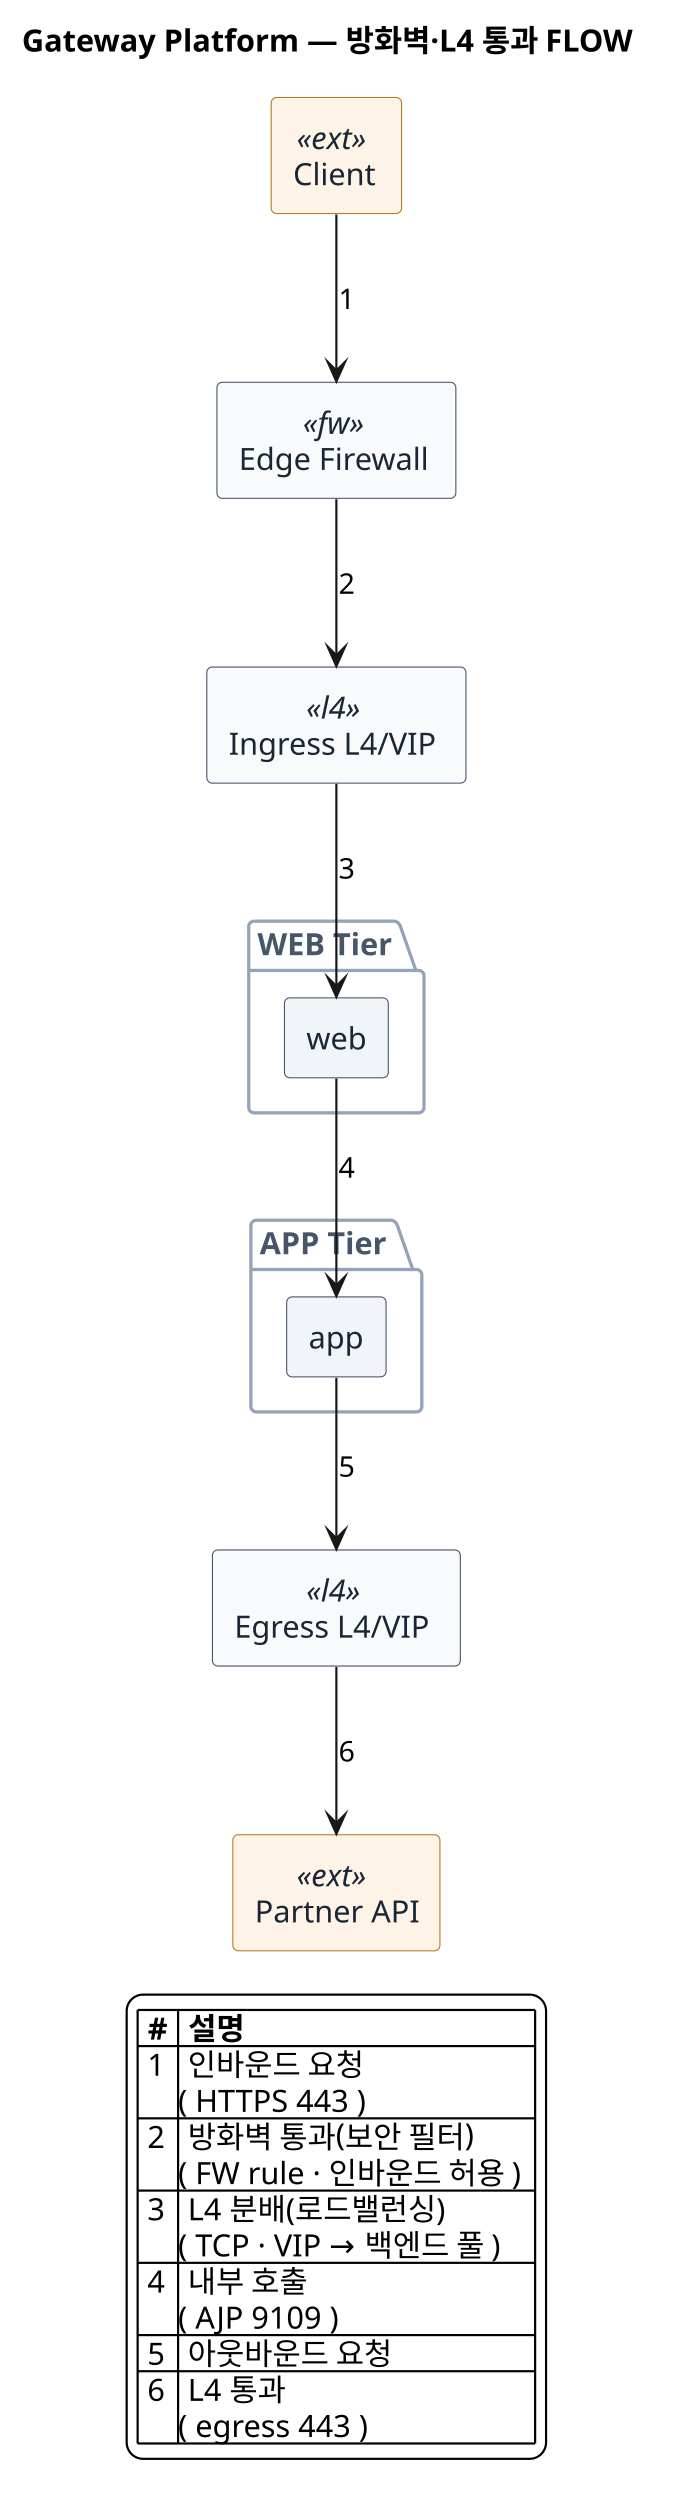
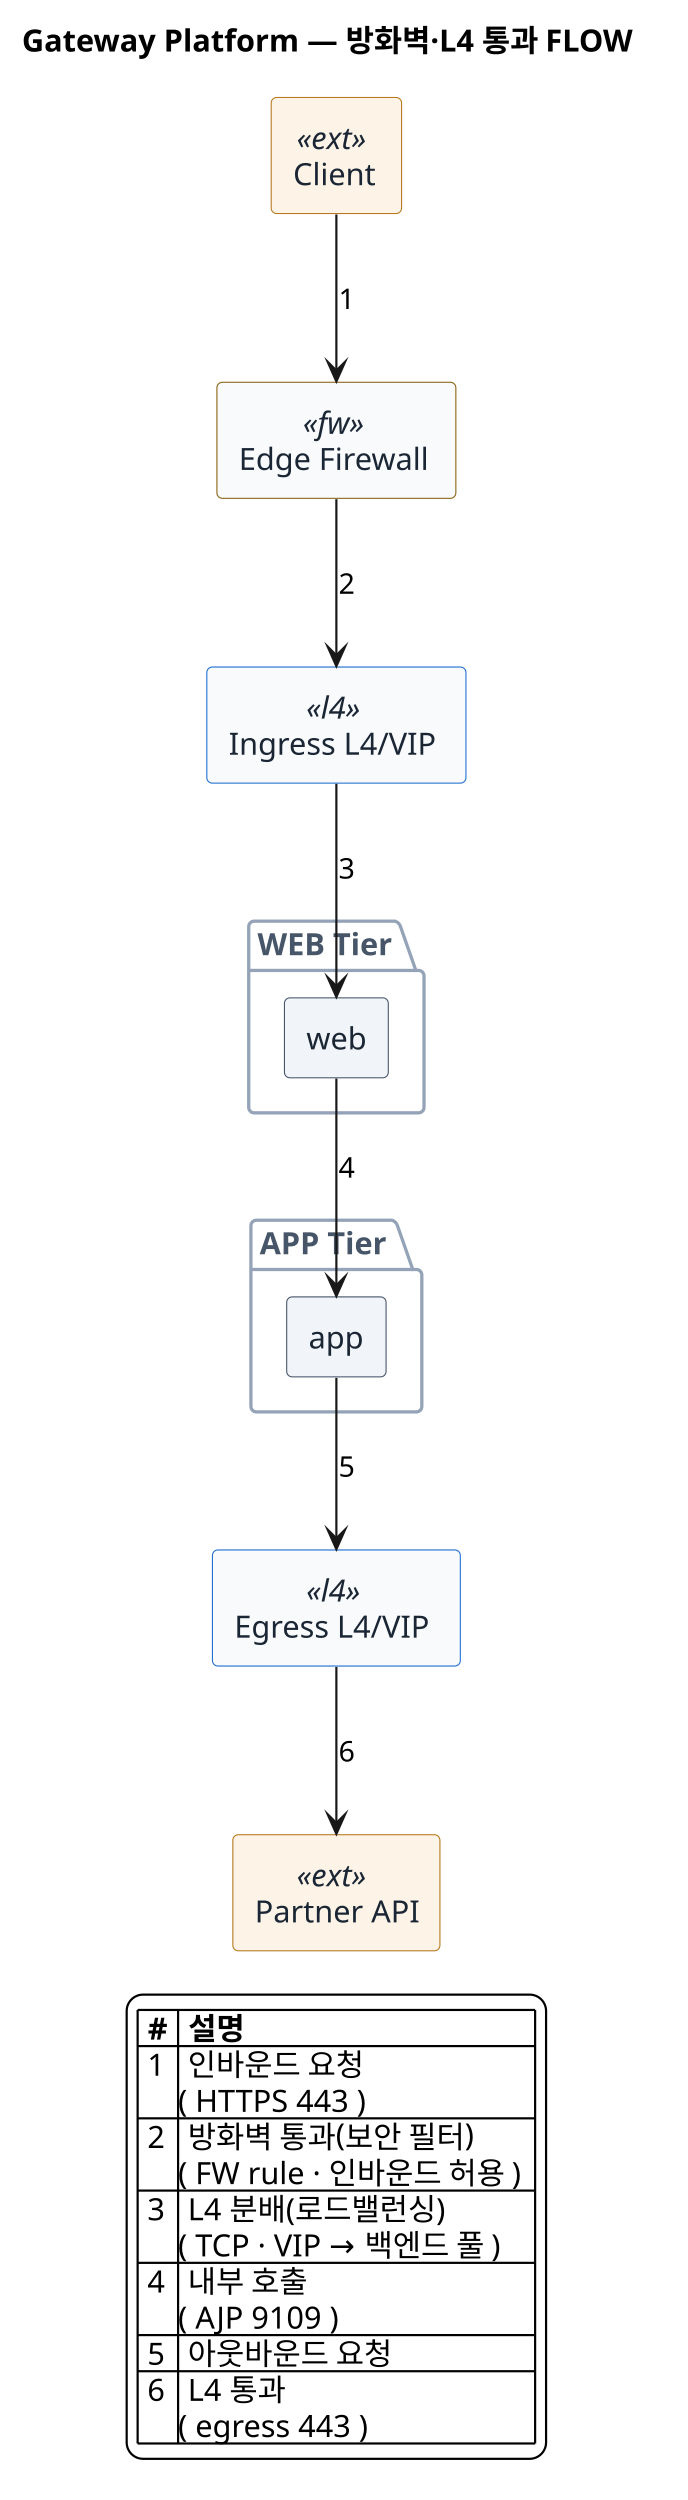
<svg xmlns="http://www.w3.org/2000/svg" contentStyleType="text/css" data-diagram-type="DESCRIPTION" height="1141px" preserveAspectRatio="none" style="width:314px;height:1141px;background:#FFFFFF;" version="1.1" viewBox="0 0 314 1141" width="314px" zoomAndPan="magnify">
  <defs />
  <g>
-     <g class="title" data-source-line="52">
+     <g class="title" data-source-line="56">
      <text fill="#000000" font-family="sans-serif" font-size="14" font-weight="700" lengthAdjust="spacing" textLength="287.045" x="10" y="23.535">Gateway Platform — 방화벽·L4 통과 FLOW</text>
    </g>
-     <g class="cluster" data-qualified-name="WEB Tier" data-source-line="54" id="ent0001">
+     <g class="cluster" data-qualified-name="WEB Tier" data-source-line="58" id="ent0001">
      <path d="M116.019,420.418 L180.293,420.418 A3.75,3.75 0 0 1 182.793,422.918 L189.793,442.907 L191.019,442.907 A2.5,2.5 0 0 1 193.519,445.407 L193.519,505.408 A2.5,2.5 0 0 1 191.019,507.908 L116.019,507.908 A2.5,2.5 0 0 1 113.519,505.408 L113.519,422.918 A2.5,2.5 0 0 1 116.019,420.418" fill="none" style="stroke:#94A3B8;stroke-width:1.5;" />
      <line style="stroke:#94A3B8;stroke-width:1.5;" x1="113.519" x2="189.793" y1="442.907" y2="442.907" />
      <text fill="#475569" font-family="sans-serif" font-size="14" font-weight="700" lengthAdjust="spacing" textLength="63.273" x="117.519" y="435.953">WEB Tier</text>
    </g>
-     <g class="cluster" data-qualified-name="APP Tier" data-source-line="57" id="ent0003">
+     <g class="cluster" data-qualified-name="APP Tier" data-source-line="61" id="ent0003">
      <path d="M117.019,556.908 L178.893,556.908 A3.75,3.75 0 0 1 181.393,559.408 L188.393,579.397 L190.019,579.397 A2.5,2.5 0 0 1 192.519,581.897 L192.519,641.898 A2.5,2.5 0 0 1 190.019,644.398 L117.019,644.398 A2.5,2.5 0 0 1 114.519,641.898 L114.519,559.408 A2.5,2.5 0 0 1 117.019,556.908" fill="none" style="stroke:#94A3B8;stroke-width:1.5;" />
      <line style="stroke:#94A3B8;stroke-width:1.5;" x1="114.519" x2="188.393" y1="579.397" y2="579.397" />
      <text fill="#475569" font-family="sans-serif" font-size="14" font-weight="700" lengthAdjust="spacing" textLength="60.874" x="118.519" y="572.443">APP Tier</text>
    </g>
-     <g class="entity" data-qualified-name="WEB Tier.web1" data-source-line="55" id="ent0002">
+     <g class="entity" data-qualified-name="WEB Tier.web1" data-source-line="59" id="ent0002">
      <rect fill="#F1F5F9" height="36.488" rx="2.5" ry="2.5" style="stroke:#475569;stroke-width:0.5;" width="47.398" x="129.819" y="455.418" />
      <text fill="#1B2635" font-family="sans-serif" font-size="14" lengthAdjust="spacing" textLength="27.398" x="139.819" y="478.953">web</text>
    </g>
-     <g class="entity" data-qualified-name="APP Tier.app1" data-source-line="58" id="ent0004">
+     <g class="entity" data-qualified-name="APP Tier.app1" data-source-line="62" id="ent0004">
      <rect fill="#F1F5F9" height="36.488" rx="2.5" ry="2.5" style="stroke:#475569;stroke-width:0.5;" width="45.355" x="130.849" y="591.908" />
      <text fill="#1B2635" font-family="sans-serif" font-size="14" lengthAdjust="spacing" textLength="25.355" x="140.849" y="615.443">app</text>
    </g>
-     <g class="entity" data-qualified-name="client" data-source-line="60" id="ent0005">
+     <g class="entity" data-qualified-name="client" data-source-line="64" id="ent0005">
      <rect fill="#FDF3E7" height="52.977" rx="2.5" ry="2.5" style="stroke:#B7791F;stroke-width:0.5;" width="59.505" x="123.769" y="44.488" />
      <text fill="#1B2635" font-family="sans-serif" font-size="14" font-style="italic" lengthAdjust="spacing" textLength="36.292" x="135.376" y="68.023">«ext»</text>
      <text fill="#1B2635" font-family="sans-serif" font-size="14" lengthAdjust="spacing" textLength="39.505" x="133.769" y="84.512">Client</text>
    </g>
-     <g class="entity" data-qualified-name="fw_edge" data-source-line="61" id="ent0006">
-       <rect fill="#F8FAFC" height="52.977" rx="2.5" ry="2.5" style="stroke:#475569;stroke-width:0.5;" width="109.052" x="98.999" y="174.468" />
+     <g class="entity" data-qualified-name="fw_edge" data-source-line="65" id="ent0006">
+       <rect fill="#F8FAFC" height="52.977" rx="2.5" ry="2.5" style="stroke:#8A6210;stroke-width:0.5;" width="109.052" x="98.999" y="174.468" />
      <text fill="#1B2635" font-family="sans-serif" font-size="14" font-style="italic" lengthAdjust="spacing" textLength="30.605" x="138.223" y="198.003">«fw»</text>
      <text fill="#1B2635" font-family="sans-serif" font-size="14" lengthAdjust="spacing" textLength="89.052" x="108.999" y="214.492">Edge Firewall</text>
    </g>
-     <g class="entity" data-qualified-name="lb_in" data-source-line="62" id="ent0007">
-       <rect fill="#F8FAFC" height="52.977" rx="2.5" ry="2.5" style="stroke:#475569;stroke-width:0.5;" width="118.267" x="94.389" y="304.438" />
+     <g class="entity" data-qualified-name="lb_in" data-source-line="66" id="ent0007">
+       <rect fill="#F8FAFC" height="52.977" rx="2.5" ry="2.5" style="stroke:#1F6FD0;stroke-width:0.5;" width="118.267" x="94.389" y="304.438" />
      <text fill="#1B2635" font-family="sans-serif" font-size="14" font-style="italic" lengthAdjust="spacing" textLength="27.569" x="139.738" y="327.973">«l4»</text>
      <text fill="#1B2635" font-family="sans-serif" font-size="14" lengthAdjust="spacing" textLength="98.267" x="104.389" y="344.462">Ingress L4/VIP</text>
    </g>
-     <g class="entity" data-qualified-name="lb_out" data-source-line="63" id="ent0008">
-       <rect fill="#F8FAFC" height="52.977" rx="2.5" ry="2.5" style="stroke:#475569;stroke-width:0.5;" width="113.133" x="96.959" y="707.398" />
+     <g class="entity" data-qualified-name="lb_out" data-source-line="67" id="ent0008">
+       <rect fill="#F8FAFC" height="52.977" rx="2.5" ry="2.5" style="stroke:#1F6FD0;stroke-width:0.5;" width="113.133" x="96.959" y="707.398" />
      <text fill="#1B2635" font-family="sans-serif" font-size="14" font-style="italic" lengthAdjust="spacing" textLength="27.569" x="139.741" y="730.933">«l4»</text>
      <text fill="#1B2635" font-family="sans-serif" font-size="14" lengthAdjust="spacing" textLength="93.133" x="106.959" y="747.422">Egress L4/VIP</text>
    </g>
-     <g class="entity" data-qualified-name="partner" data-source-line="64" id="ent0009">
+     <g class="entity" data-qualified-name="partner" data-source-line="68" id="ent0009">
      <rect fill="#FDF3E7" height="52.977" rx="2.5" ry="2.5" style="stroke:#B7791F;stroke-width:0.5;" width="94.512" x="106.269" y="837.368" />
      <text fill="#1B2635" font-family="sans-serif" font-size="14" font-style="italic" lengthAdjust="spacing" textLength="36.292" x="135.379" y="860.903">«ext»</text>
      <text fill="#1B2635" font-family="sans-serif" font-size="14" lengthAdjust="spacing" textLength="74.512" x="116.269" y="877.392">Partner API</text>
    </g>
-     <g class="link" data-entity-1="ent0005" data-entity-2="ent0006" data-link-type="dependency" data-source-line="67" id="lnk10">
+     <g class="link" data-entity-1="ent0005" data-entity-2="ent0006" data-link-type="dependency" data-source-line="71" id="lnk10">
      <path d="M153.519,97.878 C153.519,120.078 153.519,146.898 153.519,169.098" fill="none" id="client-to-fw_edge" style="stroke:#181818;stroke-width:1;" />
      <polygon fill="#181818" points="153.519,174.098,157.519,165.098,153.519,169.098,149.519,165.098,153.519,174.098" style="stroke:#181818;stroke-width:1;stroke-linejoin:miter;stroke-miterlimit:10;" />
      <text fill="#000000" font-family="sans-serif" font-size="13" lengthAdjust="spacing" textLength="8.22" x="154.519" y="141.037">1</text>
    </g>
-     <g class="link" data-entity-1="ent0006" data-entity-2="ent0007" data-link-type="dependency" data-source-line="68" id="lnk11">
+     <g class="link" data-entity-1="ent0006" data-entity-2="ent0007" data-link-type="dependency" data-source-line="72" id="lnk11">
      <path d="M153.519,227.848 C153.519,250.058 153.519,276.878 153.519,299.068" fill="none" id="fw_edge-to-lb_in" style="stroke:#181818;stroke-width:1;" />
      <polygon fill="#181818" points="153.519,304.068,157.519,295.068,153.519,299.068,149.519,295.068,153.519,304.068" style="stroke:#181818;stroke-width:1;stroke-linejoin:miter;stroke-miterlimit:10;" />
      <text fill="#000000" font-family="sans-serif" font-size="13" lengthAdjust="spacing" textLength="8.22" x="154.519" y="271.007">2</text>
    </g>
-     <g class="link" data-entity-1="ent0007" data-entity-2="ent0002" data-link-type="dependency" data-source-line="69" id="lnk12">
+     <g class="link" data-entity-1="ent0007" data-entity-2="ent0002" data-link-type="dependency" data-source-line="73" id="lnk12">
      <path d="M153.519,357.738 C153.519,385.988 153.519,425.518 153.519,450.028" fill="none" id="lb_in-to-web1" style="stroke:#181818;stroke-width:1;" />
      <polygon fill="#181818" points="153.519,455.028,157.519,446.028,153.519,450.028,149.519,446.028,153.519,455.028" style="stroke:#181818;stroke-width:1;stroke-linejoin:miter;stroke-miterlimit:10;" />
      <text fill="#000000" font-family="sans-serif" font-size="13" lengthAdjust="spacing" textLength="8.22" x="154.519" y="400.987">3</text>
    </g>
-     <g class="link" data-entity-1="ent0002" data-entity-2="ent0004" data-link-type="dependency" data-source-line="70" id="lnk13">
+     <g class="link" data-entity-1="ent0002" data-entity-2="ent0004" data-link-type="dependency" data-source-line="74" id="lnk13">
      <path d="M153.519,492.248 C153.519,518.018 153.519,560.788 153.519,586.568" fill="none" id="web1-to-app1" style="stroke:#181818;stroke-width:1;" />
      <polygon fill="#181818" points="153.519,591.568,157.519,582.568,153.519,586.568,149.519,582.568,153.519,591.568" style="stroke:#181818;stroke-width:1;stroke-linejoin:miter;stroke-miterlimit:10;" />
      <text fill="#000000" font-family="sans-serif" font-size="13" lengthAdjust="spacing" textLength="8.22" x="154.519" y="537.477">4</text>
    </g>
-     <g class="link" data-entity-1="ent0004" data-entity-2="ent0008" data-link-type="dependency" data-source-line="71" id="lnk14">
+     <g class="link" data-entity-1="ent0004" data-entity-2="ent0008" data-link-type="dependency" data-source-line="75" id="lnk14">
      <path d="M153.519,628.848 C153.519,649.428 153.519,678.558 153.519,702.078" fill="none" id="app1-to-lb_out" style="stroke:#181818;stroke-width:1;" />
      <polygon fill="#181818" points="153.519,707.078,157.519,698.078,153.519,702.078,149.519,698.078,153.519,707.078" style="stroke:#181818;stroke-width:1;stroke-linejoin:miter;stroke-miterlimit:10;" />
      <text fill="#000000" font-family="sans-serif" font-size="13" lengthAdjust="spacing" textLength="8.22" x="154.519" y="673.967">5</text>
    </g>
-     <g class="link" data-entity-1="ent0008" data-entity-2="ent0009" data-link-type="dependency" data-source-line="72" id="lnk15">
+     <g class="link" data-entity-1="ent0008" data-entity-2="ent0009" data-link-type="dependency" data-source-line="76" id="lnk15">
      <path d="M153.519,760.778 C153.519,782.988 153.519,809.808 153.519,831.998" fill="none" id="lb_out-to-partner" style="stroke:#181818;stroke-width:1;" />
      <polygon fill="#181818" points="153.519,836.998,157.519,827.998,153.519,831.998,149.519,827.998,153.519,836.998" style="stroke:#181818;stroke-width:1;stroke-linejoin:miter;stroke-miterlimit:10;" />
      <text fill="#000000" font-family="sans-serif" font-size="13" lengthAdjust="spacing" textLength="8.22" x="154.519" y="803.937">6</text>
    </g>
-     <g class="legend" data-source-line="74">
+     <g class="legend" data-source-line="78">
      <rect fill="none" height="211.859" rx="7.5" ry="7.5" style="stroke:#000000;stroke-width:1;" width="191.413" x="57.816" y="910.345" />
      <text fill="#000000" font-family="sans-serif" font-size="14" font-weight="700" lengthAdjust="spacing" textLength="9.235" x="67.43" y="930.88">#</text>
      <text fill="#000000" font-family="sans-serif" font-size="14" font-weight="700" lengthAdjust="spacing" textLength="24.22" x="85.894" y="930.88">설명</text>
      <text fill="#000000" font-family="sans-serif" font-size="14" lengthAdjust="spacing" textLength="8.852" x="67.246" y="947.368">1</text>
      <text fill="#000000" font-family="sans-serif" font-size="14" lengthAdjust="spacing" textLength="77.09" x="85.71" y="947.368">인바운드 요청</text>
      <text fill="#000000" font-family="sans-serif" font-size="14" lengthAdjust="spacing" textLength="92.224" x="81.28" y="963.857">( HTTPS 443 )</text>
      <text fill="#000000" font-family="sans-serif" font-size="14" lengthAdjust="spacing" textLength="8.852" x="67.246" y="980.345">2</text>
      <text fill="#000000" font-family="sans-serif" font-size="14" lengthAdjust="spacing" textLength="126.955" x="85.71" y="980.345">방화벽 통과(보안 필터)</text>
      <text fill="#000000" font-family="sans-serif" font-size="14" lengthAdjust="spacing" textLength="158.519" x="81.28" y="996.833">( FW rule · 인바운드 허용 )</text>
      <text fill="#000000" font-family="sans-serif" font-size="14" lengthAdjust="spacing" textLength="8.852" x="67.246" y="1013.321">3</text>
      <text fill="#000000" font-family="sans-serif" font-size="14" lengthAdjust="spacing" textLength="114.623" x="85.71" y="1013.321">L4 분배(로드밸런싱)</text>
      <text fill="#000000" font-family="sans-serif" font-size="14" lengthAdjust="spacing" textLength="154.185" x="81.28" y="1029.81">( TCP · VIP → 백엔드 풀 )</text>
      <text fill="#000000" font-family="sans-serif" font-size="14" lengthAdjust="spacing" textLength="8.852" x="67.246" y="1046.298">4</text>
      <text fill="#000000" font-family="sans-serif" font-size="14" lengthAdjust="spacing" textLength="52.87" x="85.71" y="1046.298">내부 호출</text>
      <text fill="#000000" font-family="sans-serif" font-size="14" lengthAdjust="spacing" textLength="79.557" x="81.28" y="1062.786">( AJP 9109 )</text>
      <text fill="#000000" font-family="sans-serif" font-size="14" lengthAdjust="spacing" textLength="8.852" x="67.246" y="1079.274">5</text>
      <text fill="#000000" font-family="sans-serif" font-size="14" lengthAdjust="spacing" textLength="89.2" x="85.71" y="1079.274">아웃바운드 요청</text>
      <text fill="#000000" font-family="sans-serif" font-size="14" lengthAdjust="spacing" textLength="8.852" x="67.246" y="1095.763">6</text>
      <text fill="#000000" font-family="sans-serif" font-size="14" lengthAdjust="spacing" textLength="44.967" x="85.71" y="1095.763">L4 통과</text>
      <text fill="#000000" font-family="sans-serif" font-size="14" lengthAdjust="spacing" textLength="93.283" x="81.28" y="1112.251">( egress 443 )</text>
      <line style="stroke:#000000;stroke-width:1;" x1="62.816" x2="244.229" y1="917.345" y2="917.345" />
      <line style="stroke:#000000;stroke-width:1;" x1="62.816" x2="244.229" y1="933.833" y2="933.833" />
      <line style="stroke:#000000;stroke-width:1;" x1="62.816" x2="244.229" y1="966.81" y2="966.81" />
      <line style="stroke:#000000;stroke-width:1;" x1="62.816" x2="244.229" y1="999.786" y2="999.786" />
      <line style="stroke:#000000;stroke-width:1;" x1="62.816" x2="244.229" y1="1032.763" y2="1032.763" />
      <line style="stroke:#000000;stroke-width:1;" x1="62.816" x2="244.229" y1="1065.739" y2="1065.739" />
      <line style="stroke:#000000;stroke-width:1;" x1="62.816" x2="244.229" y1="1082.228" y2="1082.228" />
      <line style="stroke:#000000;stroke-width:1;" x1="62.816" x2="244.229" y1="1115.204" y2="1115.204" />
      <line style="stroke:#000000;stroke-width:1;" x1="62.816" x2="62.816" y1="917.345" y2="1115.204" />
      <line style="stroke:#000000;stroke-width:1;" x1="81.28" x2="81.28" y1="917.345" y2="1115.204" />
      <line style="stroke:#000000;stroke-width:1;" x1="244.229" x2="244.229" y1="917.345" y2="1115.204" />
    </g>
  </g>
</svg>
